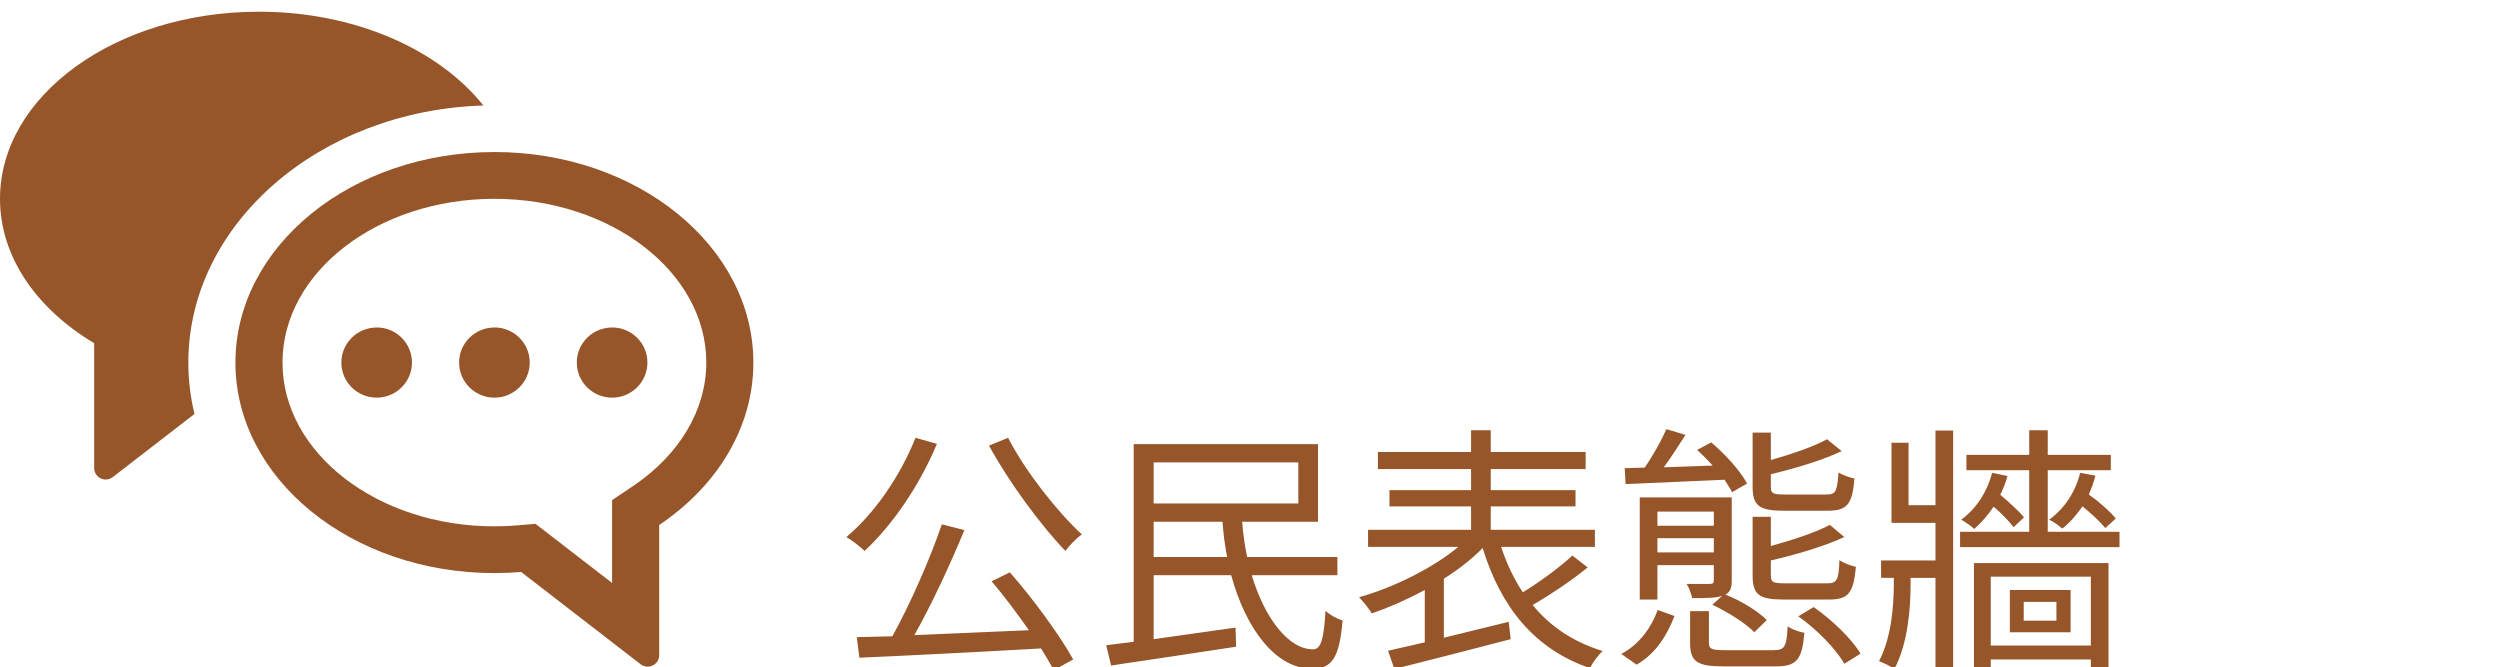
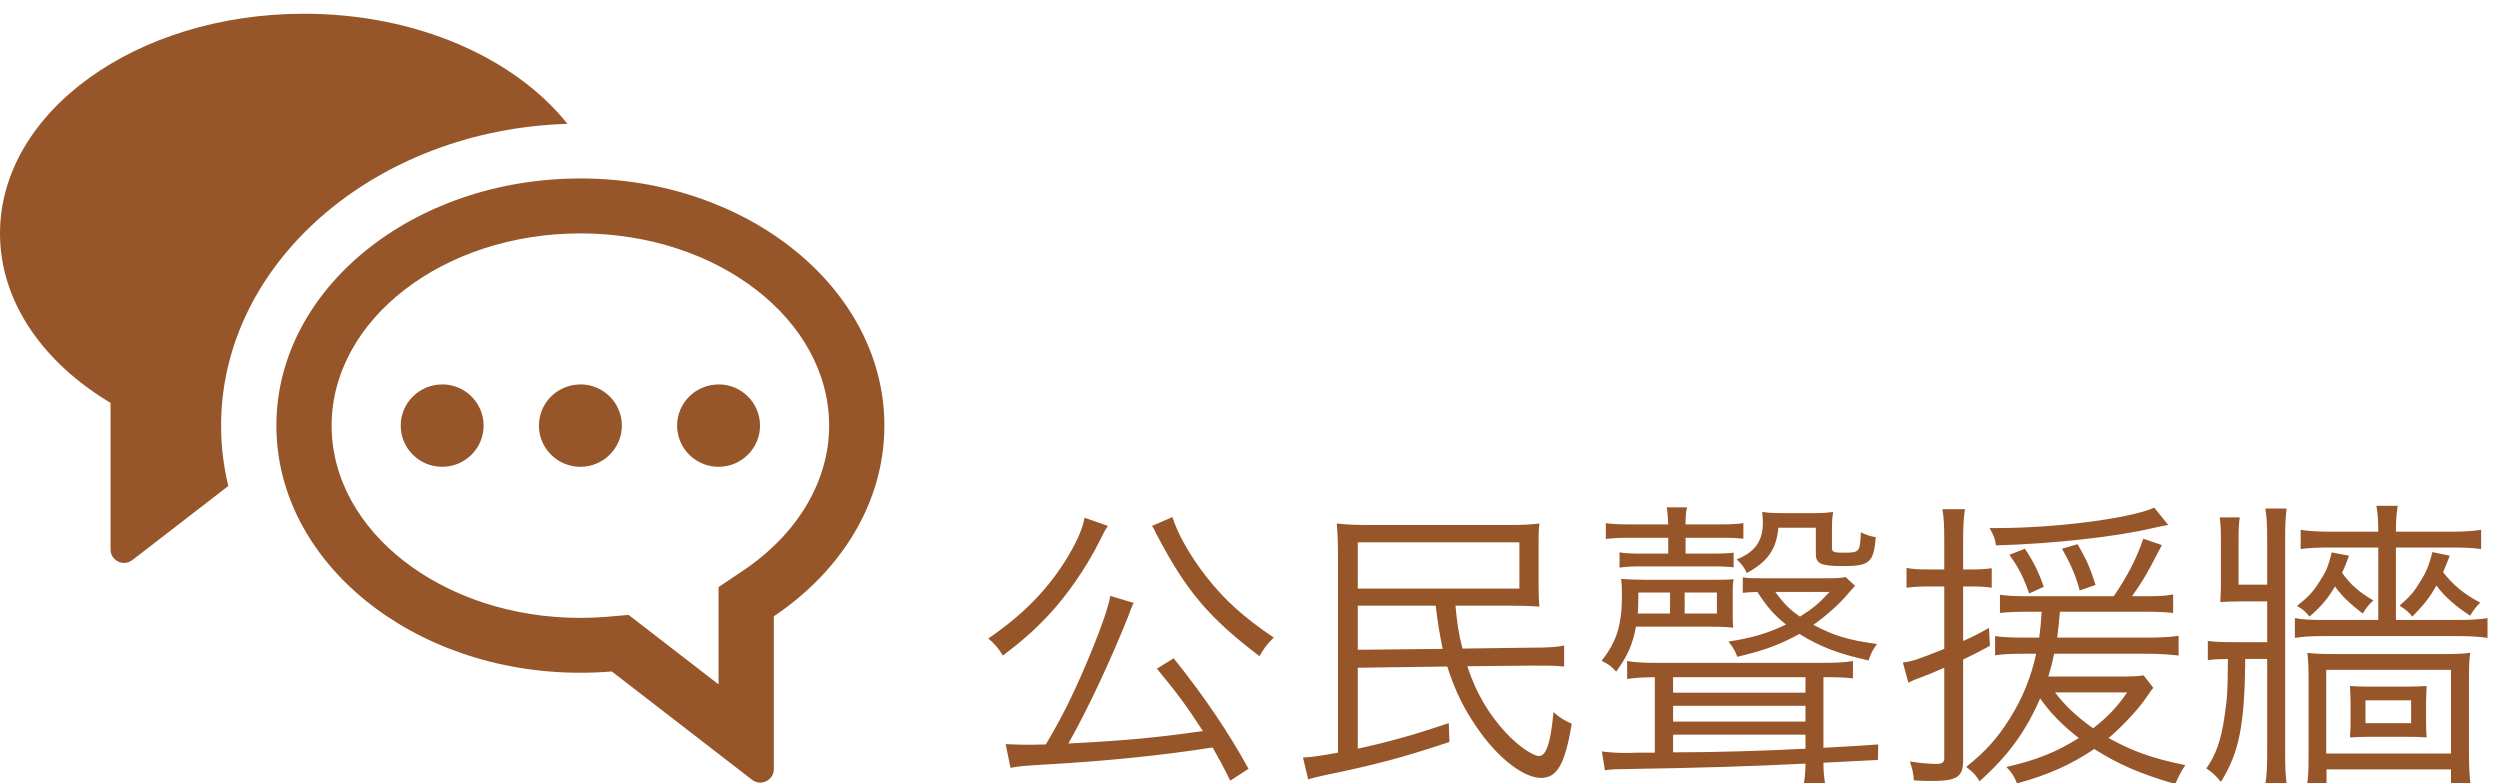
- <svg xmlns="http://www.w3.org/2000/svg" width="135" height="36" viewBox="0 0 135 36">
+ <svg xmlns="http://www.w3.org/2000/svg" width="115" height="36" viewBox="0 0 115 36">
  <g fill="none" fill-rule="evenodd">
    <g fill="#96562A">
-       <text font-family="Hiragino Kaku Gothic ProN" font-size="14" font-weight="313">
-         <tspan x="45" y="35">公民表態牆</tspan>
-       </text>
      <g>
        <path d="M10.17 19.58c0-7.495 7.095-13.618 15.934-13.883C23.688 2.67 19.167.632 13.984.632 6.26.632 0 5.156 0 10.737c0 3.138 1.98 5.942 5.085 7.795v6.744c0 .514.595.803 1.004.487l4.413-3.408c-.217-.897-.332-1.826-.332-2.776" />
        <path d="M26.698 8.21c-7.724 0-13.985 5.09-13.985 11.37 0 6.277 6.26 11.367 13.985 11.367.488 0 .97-.02 1.445-.06l6.45 4.982c.41.314 1.004.025 1.004-.49v-7.03c3.106-2.086 5.085-5.24 5.085-8.77 0-6.28-6.26-11.37-13.984-11.37zm7.475 18.045l-1.12.75v4.476l-4.136-3.195-.99.085c-.4.034-.815.052-1.23.052-6.31 0-11.442-3.967-11.442-8.843 0-4.877 5.133-8.844 11.443-8.844S38.14 14.703 38.14 19.58c0 2.55-1.446 4.983-3.967 6.675zm-1.12-8.57c-1.052 0-1.906.848-1.906 1.894 0 1.045.854 1.894 1.907 1.894s1.907-.85 1.907-1.895c0-1.047-.853-1.896-1.906-1.896zm-12.713 0c-1.053 0-1.907.848-1.907 1.894 0 1.045.854 1.894 1.907 1.894s1.907-.85 1.907-1.895c0-1.047-.854-1.896-1.907-1.896zm6.358 0c-1.054 0-1.907.848-1.907 1.894 0 1.045.854 1.894 1.908 1.894 1.052 0 1.907-.85 1.907-1.895 0-1.047-.855-1.896-1.907-1.896z" />
      </g>
+       <path d="M57.432 35.364c-.938-1.708-2.058-3.36-3.444-5.082l-.77.476c.98 1.19 1.4 1.764 2.114 2.87-2.156.308-3.5.434-6.188.574.882-1.554 1.918-3.766 2.744-5.824.112-.308.168-.448.224-.574.014-.014.028-.042.042-.07l-1.078-.322c-.112.56-.35 1.26-.812 2.408-.742 1.82-1.33 3.038-2.156 4.424-.462.014-.616.014-.91.014-.252 0-.588-.014-.938-.028l.224 1.092c.434-.084.518-.084 1.596-.154 2.73-.154 5.278-.406 7.7-.784.308.546.462.812.812 1.526l.84-.546zm-7.546-11.55c-.07.462-.322 1.05-.756 1.778-.882 1.47-2.016 2.646-3.668 3.78.294.238.462.448.672.784.868-.658 1.428-1.148 2.086-1.848.868-.924 1.75-2.198 2.352-3.402.224-.448.266-.532.392-.714l-1.078-.378zm3.108.378c.07.098.098.168.21.392 1.358 2.59 2.394 3.822 4.732 5.6.196-.35.35-.56.658-.854-1.386-.938-2.268-1.736-3.08-2.772-.77-.98-1.344-2.002-1.582-2.772l-.938.406zM69.43 27.86c.56 0 .966.014 1.386.042-.028-.252-.042-.518-.042-1.036V25.2c0-.63 0-.84.042-1.12-.434.056-.84.07-1.456.07h-6.23c-.756 0-1.19-.014-1.638-.07.042.532.056.896.056 1.582v8.96c-.756.14-1.246.21-1.61.224l.238 1.008c.154-.056.434-.126.77-.196 2.38-.49 3.57-.812 5.726-1.526l-.028-.868c-1.526.518-2.716.854-4.186 1.176v-3.724l4.116-.056c.364 1.148.812 2.044 1.498 2.996.91 1.274 2.044 2.128 2.814 2.128.742 0 1.106-.63 1.414-2.492-.364-.168-.49-.238-.84-.532-.126 1.4-.336 2.016-.658 2.016-.294 0-.98-.476-1.526-1.064-.812-.868-1.4-1.89-1.778-3.066l2.982-.028c.952 0 .952 0 1.47.042v-.966c-.35.07-.672.098-1.484.098l-3.192.042c-.196-.784-.238-1.106-.322-1.974h2.478zm-3.388 0c.098.812.182 1.316.322 1.988l-3.906.042v-2.03h3.584zm-3.584-2.912h7.434v2.128h-7.434v-2.128zm14.28-.21v.728h-1.246c-.448 0-.7-.014-.994-.056v.7c.322-.042.546-.056.994-.056h3.234c.56 0 .742.014 1.022.042v-.672c-.252.028-.462.042-1.022.042h-1.19v-.728h1.638c.56 0 .728.014 1.022.042v-.714c-.308.042-.588.056-1.036.056h-1.624c0-.42.014-.574.07-.784h-.938c.042.238.056.448.07.784h-1.764c-.504 0-.784-.014-1.106-.056v.728c.336-.042.588-.056 1.106-.056h1.764zm8.162 1.806c-.21.042-.406.056-.854.056H81.05c-.504 0-.616 0-.882-.042v.714c.224-.028.266-.028.672-.042.504.77.77 1.05 1.316 1.498-.882.42-1.568.616-2.646.784.182.224.308.42.406.7 1.26-.294 1.988-.574 2.856-1.05.98.602 1.792.91 3.178 1.218.112-.322.196-.49.392-.756-1.33-.182-1.974-.378-2.926-.882.56-.392 1.19-.952 1.554-1.386.196-.224.294-.336.364-.406l-.434-.406zm-.742.686c-.49.532-.742.742-1.358 1.134-.49-.336-.77-.63-1.134-1.134h2.492zm-8.036 7.392c-.938 0-1.008 0-1.106.014h-.224c-.35 0-.826-.028-1.106-.07l.14.868c.28-.042.49-.056.91-.056 3.528-.056 5.796-.126 8.316-.252 0 .392-.028.644-.084.966h.994c-.056-.336-.084-.602-.084-1.008 1.456-.07 1.456-.07 2.506-.126l.014-.714c-.98.07-.98.07-2.52.154V31.15c.672 0 1.022.014 1.358.056v-.798c-.322.056-.742.084-1.484.084h-7.504c-.672 0-1.078-.028-1.4-.084v.826c.364-.056.588-.07 1.274-.084v3.472zm.84-.826h6.09v.644c-1.862.098-4.144.168-6.09.168v-.812zm0-.602v-.728h6.09v.728h-6.09zm0-1.33v-.714h6.09v.714h-6.09zm1.638-3.038c.532 0 .77.014 1.134.042-.028-.168-.028-.308-.028-.728v-.896c0-.238 0-.392.042-.602-.28.028-.462.028-1.036.028H75.66c-.462 0-.742-.014-1.092-.042.028.182.042.406.042.742 0 1.386-.252 2.17-.938 3.024.336.168.462.266.672.504.546-.756.756-1.26.91-2.072H78.6zm-1.778-1.568v.966h-1.484c.014-.28.028-.504.028-.966h1.456zm.672.966v-.966h1.484v.966h-1.484zm6.034-3.948v1.19c0 .462.224.574 1.232.574 1.246 0 1.428-.154 1.526-1.33-.252-.042-.42-.098-.686-.224-.042.924-.056.938-.826.938-.42 0-.504-.042-.504-.21v-.91c0-.308.014-.518.056-.756-.266.042-.49.056-.952.056h-1.358c-.462 0-.658-.014-.952-.056.014.182.028.364.028.49 0 .854-.364 1.358-1.204 1.694.252.238.364.392.462.63.966-.532 1.358-1.078 1.456-2.086h1.722zm10.388 3.864c-.028.476-.056.784-.112 1.19h-.574c-.644 0-1.078-.014-1.456-.07v.882c.406-.056.784-.07 1.442-.07h.448c-.238 1.092-.63 2.044-1.19 2.94-.574.924-1.106 1.526-2.03 2.268.308.224.462.392.616.658 1.302-1.162 2.114-2.268 2.786-3.808.49.686 1.008 1.218 1.778 1.82-1.078.672-1.974 1.022-3.332 1.33.238.238.364.434.49.756 1.442-.392 2.464-.854 3.556-1.582 1.092.7 2.128 1.148 3.724 1.61.168-.378.252-.546.462-.868-1.512-.308-2.408-.63-3.528-1.246.602-.504 1.386-1.344 1.722-1.848.252-.364.252-.364.336-.462l-.448-.574c-.238.042-.56.056-1.176.056h-3.206c.112-.392.182-.63.266-1.05h4.2c.602 0 1.078.028 1.526.084v-.91c-.364.056-.784.084-1.526.084h-4.06c.056-.42.07-.56.126-1.19h3.906c.546 0 .91.014 1.302.056v-.854c-.35.07-.63.084-1.232.084h-.658c.56-.812.616-.896 1.372-2.352l-.854-.294c-.308.896-.686 1.652-1.358 2.646h-3.976c-.588 0-.938-.014-1.26-.07v.84c.378-.042.77-.056 1.316-.056h.602zm3.934 3.71c-.476.686-.882 1.12-1.568 1.652-.742-.532-1.302-1.05-1.75-1.652h3.318zm-8.414-5.656h-.798c-.392 0-.63-.014-.938-.07v.91c.35-.042.602-.056.938-.056h.798v2.87c-1.218.49-1.428.56-1.904.63l.252.924c.224-.112.364-.168.602-.252.448-.168.462-.182 1.05-.434v4.158c0 .196-.084.266-.378.266-.308 0-.742-.042-1.204-.112.112.322.168.56.182.868.378.028.532.028.826.028 1.162 0 1.442-.182 1.442-.952v-4.634c.504-.238.686-.336 1.232-.63l-.042-.826c-.546.308-.742.406-1.19.602v-2.506h.434c.35 0 .574.014.882.056v-.896c-.28.042-.518.056-.882.056h-.434v-1.358c0-.644.028-1.05.084-1.414h-1.036c.07.42.084.77.084 1.428v1.344zm9.66-2.842c-1.078.49-4.494.938-7.224.938h-.35c.196.364.238.448.294.798 2.59-.07 5.502-.392 7.224-.798.448-.098.448-.098.7-.14l-.644-.798zm-5.082 3.64c-.252-.714-.476-1.162-.868-1.75l-.714.28c.434.602.644 1.022.91 1.778l.672-.308zm2.38-.084c-.252-.812-.434-1.204-.826-1.876l-.714.21c.392.7.616 1.19.812 1.918l.728-.252zm7.896-.014h-1.316v-2.03c0-.532.014-.812.056-1.064h-.924c.042.252.056.602.056 1.106v1.96c0 .294-.014.56-.028.826.322-.014.56-.028.98-.028h1.176v1.876h-1.484c-.602 0-.924-.014-1.246-.056v.882c.308-.042.476-.042.924-.056-.014 1.666-.028 1.722-.154 2.632-.154 1.078-.378 1.75-.84 2.408.28.182.392.28.672.616.854-1.372 1.092-2.646 1.12-5.656h1.008v4.2c0 .756-.014 1.134-.084 1.554h.98c-.056-.42-.07-.798-.07-1.54v-9.59c0-.756.014-1.106.07-1.54h-.98c.07.406.084.77.084 1.526v1.974zm5.11-1.708v3.332h-2.478c-.644 0-.98-.014-1.358-.084v.91c.42-.07.77-.084 1.372-.084h6.062c.672 0 1.064.028 1.428.084v-.91c-.364.056-.742.084-1.358.084h-2.856v-3.332h2.548c.588 0 .98.014 1.372.07v-.882c-.406.056-.77.084-1.414.084h-2.506c0-.574.028-.826.084-1.19h-.98c.056.364.084.63.084 1.19h-2.128c-.658 0-1.05-.028-1.442-.084v.882c.42-.056.77-.07 1.4-.07h2.17zm-2.142.224c-.154.658-.28.924-.588 1.386-.294.462-.504.672-1.008 1.078.238.126.42.28.574.49.588-.518.826-.812 1.176-1.386.308.434.7.812 1.274 1.246.154-.252.266-.406.49-.602-.686-.406-1.05-.728-1.442-1.274.112-.238.168-.364.322-.784l-.798-.154zm4.634-.014c-.168.63-.266.896-.588 1.4-.28.462-.462.658-.924 1.064.308.196.434.308.588.504.518-.532.784-.854 1.106-1.428.406.532.868.938 1.554 1.386.154-.266.28-.42.462-.602-.77-.406-1.26-.826-1.708-1.4.112-.252.154-.378.308-.756l-.798-.168zm-3.766 7.742c0 .21 0 .406-.028.784.28-.014.518-.028.77-.028h1.876c.28 0 .476 0 .882.028-.014-.196-.028-.448-.028-.7v-.868c0-.238.014-.462.028-.798-.266.014-.532.028-.84.028h-1.904c-.336 0-.532-.014-.784-.028.014.336.028.518.028.742v.84zm.686-.924h2.1v1.05h-2.1v-1.05zm-1.792 3.178h5.726v.686h.896c-.042-.364-.07-.826-.07-1.4v-3.486c0-.546.014-.826.056-1.162-.322.042-.63.056-1.19.056h-5.082c-.56 0-.896-.014-1.218-.056.042.378.056.644.056 1.19v3.514c0 .7-.014 1.05-.07 1.33h.896v-.672zm-.014-4.578h5.74v3.85h-5.74v-3.85z" />
    </g>
  </g>
</svg>
